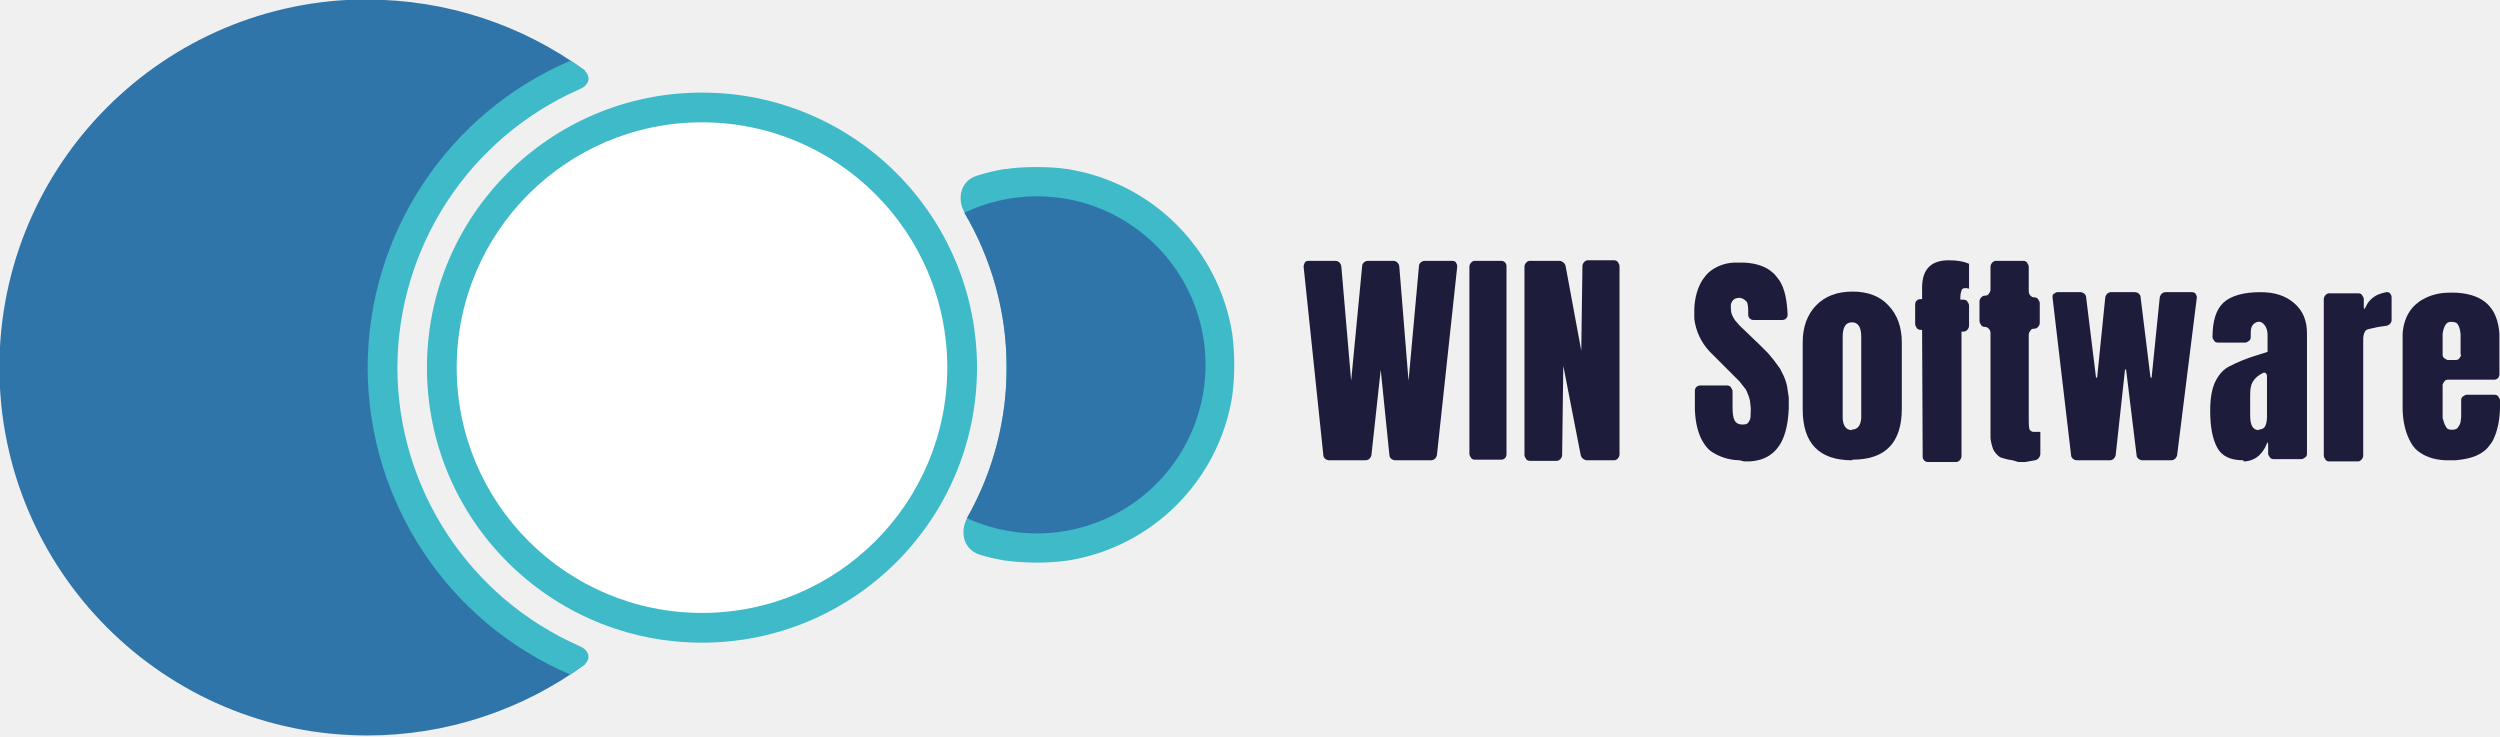
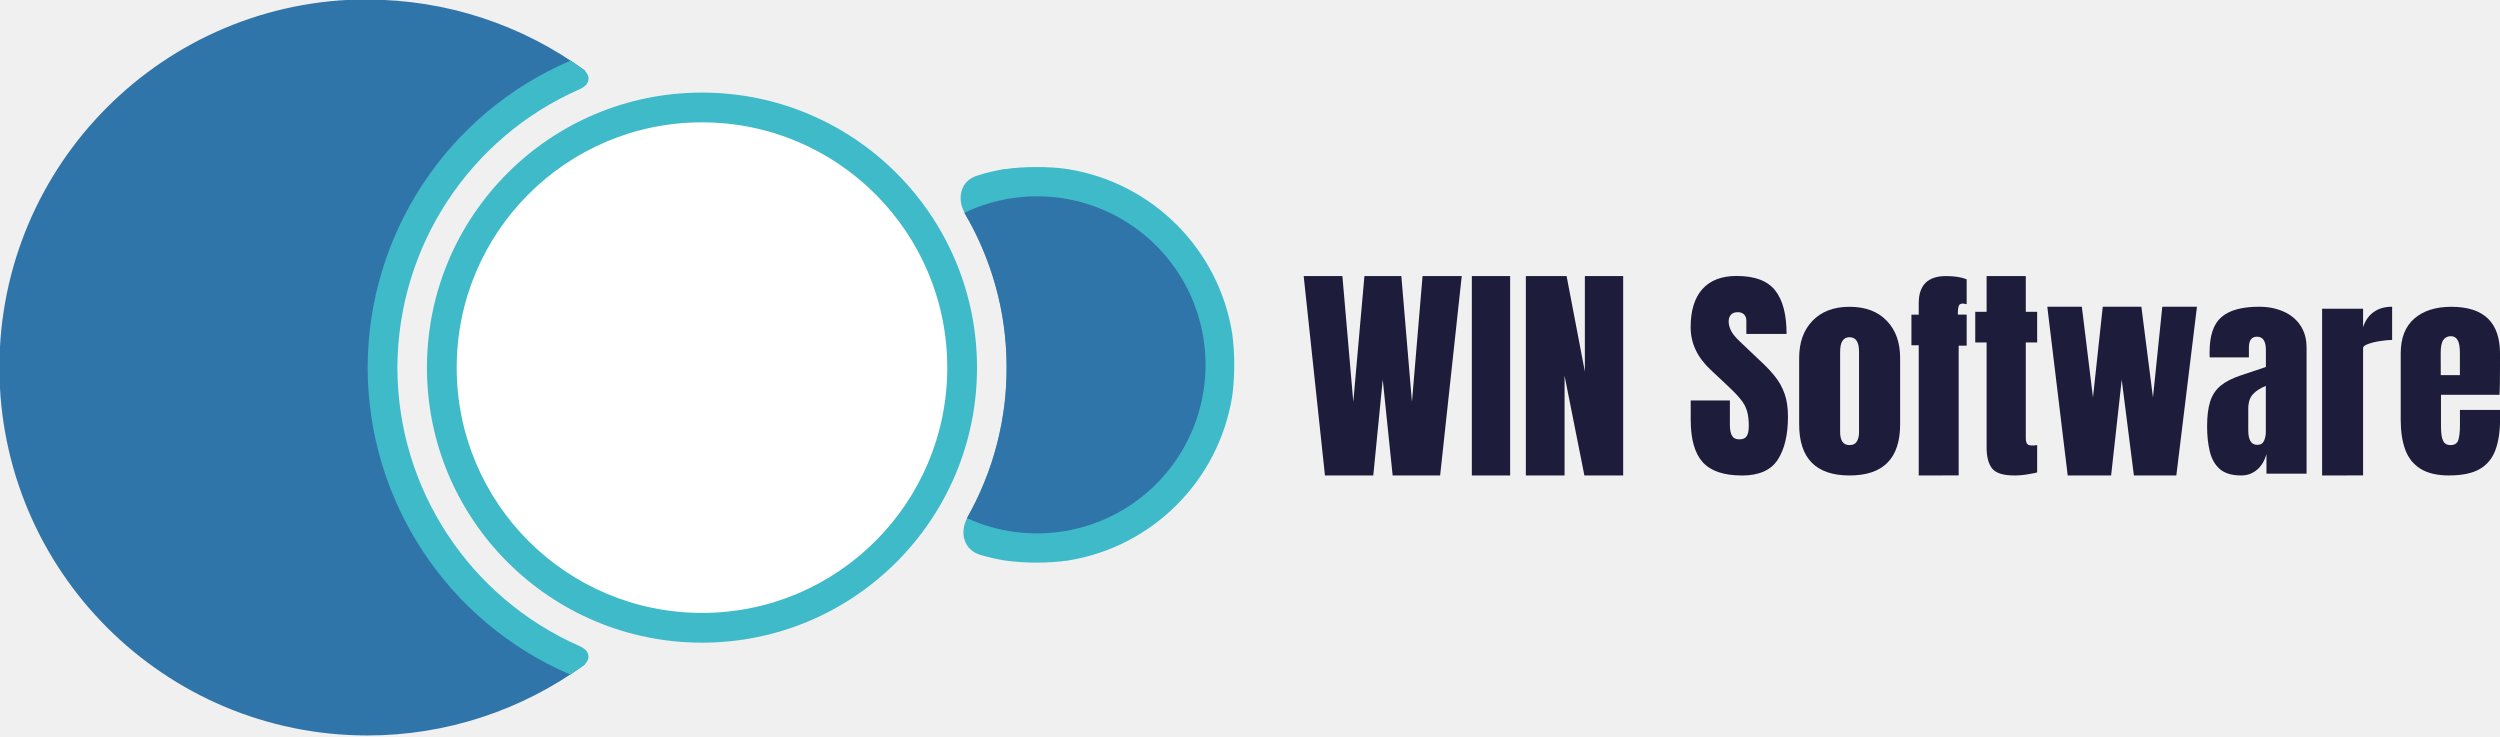
- <svg xmlns="http://www.w3.org/2000/svg" width="163" height="48" viewBox="0 0 43.13 12.7">
-   <g fill="#1d1d3b">
-     <path d="M22.83 7.85l-.34-3.25c0-.02.01-.05.02-.07s.04-.03.06-.03h.47c.05 0 .09.04.1.09l.17 1.98.19-1.98c0-.05.05-.09.1-.09h.44c.05 0 .09.04.1.09l.16 1.98.18-1.98c0-.05.05-.09.1-.09h.48c.02 0 .05.01.06.03s.02.04.02.07l-.35 3.25c-.01.05-.05.09-.1.09h-.62c-.05 0-.1-.04-.1-.09l-.15-1.47-.16 1.47c-.01.05-.05.09-.1.09h-.63c-.05 0-.1-.04-.1-.09zm2.52 0V4.6c0-.02.01-.05.03-.07s.04-.03.06-.03h.46c.05 0 .09.04.09.09v3.25c0 .05-.04.09-.09.09h-.46c-.02 0-.05-.01-.06-.03s-.03-.04-.03-.07z" />
-     <path d="M26.3 7.85V4.6c0-.02.01-.05.03-.07s.04-.03.06-.03h.51c.05 0 .1.04.11.09l.27 1.46.02-1.46c0-.02.01-.05.03-.07s.04-.03.06-.03h.46c.02 0 .05.01.06.03s.03.04.03.07v3.25c0 .02-.01.05-.03.07s-.04.03-.06.03h-.47c-.05 0-.1-.04-.11-.09l-.3-1.54-.02 1.54c0 .02-.01.05-.03.07s-.04.03-.06.03h-.47c-.02 0-.05-.01-.06-.03s-.03-.04-.03-.07zm3.71.09a.9.9 0 0 1-.5-.16c-.04-.03-.09-.09-.12-.14-.09-.14-.14-.33-.15-.57v-.18-.15c0-.05.04-.09.09-.09h.47c.02 0 .05.01.06.03s.03.04.03.07v.24c0 .05 0 .13.01.18.01.06.03.11.07.13.04.03.13.03.17.01.02-.01.06-.07.06-.12s.01-.14 0-.19c0-.03-.01-.06-.01-.09-.01-.05-.04-.13-.06-.17l-.01-.02-.11-.14-.09-.09-.13-.13-.16-.16-.13-.13a1 1 0 0 1-.27-.57v-.18c.01-.2.06-.36.14-.49.03-.04.08-.11.12-.14.11-.09.25-.15.42-.16h.18c.21.01.38.07.49.17.04.03.09.1.12.14.09.14.13.34.14.59 0 .05-.04.09-.09.09h-.5c-.05 0-.09-.04-.09-.09v-.05c0-.05 0-.14-.03-.18-.01-.01-.05-.05-.1-.06-.01 0-.06-.01-.11.02-.02.01-.06.06-.06.11 0 .02 0 .08.01.13.02.06.05.12.11.18.03.04.09.09.13.13l.26.25.13.13.1.12.11.15.06.12c.02.04.05.13.06.18l.03.2v.18c-.01.24-.05.44-.13.59-.02.04-.07.11-.11.15-.11.11-.25.17-.44.18h-.09z" />
-     <path d="M31.95 7.94q-.85 0-.85-.88V5.91q0-.4.23-.64.23-.24.63-.24.4 0 .62.24.23.24.23.64v1.14q0 .88-.85.88zm0-.53q.08 0 .12-.06.04-.06.04-.16V5.81q0-.25-.16-.25-.16 0-.16.25V7.2q0 .1.04.16.04.06.12.06z" />
-     <path d="M33.16 5.69h-.03c-.02 0-.05-.01-.06-.03s-.03-.04-.03-.07v-.34c0-.05.04-.09.09-.09h.03v-.2c0-.31.15-.47.46-.47.15 0 .26.02.35.06v.43c-.03-.01-.05-.01-.06-.01-.04 0-.06.01-.07.04s-.02.07-.02.12v.04h.06c.02 0 .05.01.06.03s.03.04.03.07v.35c0 .02-.01.05-.03.07s-.04.03-.06.03h-.04v2.15c0 .02-.01.05-.03.07s-.04.03-.06.03h-.49c-.05 0-.09-.04-.09-.09z" />
-     <path d="M34.72 7.94c-.08-.01-.15-.03-.21-.05-.04-.02-.1-.09-.12-.13-.02-.05-.04-.12-.05-.2v-.19-1.63c0-.02-.01-.05-.03-.07s-.04-.03-.06-.03h-.01c-.02 0-.05-.01-.06-.03s-.03-.04-.03-.07V5.2c0-.02.01-.05.03-.07s.04-.03.06-.03h.01c.02 0 .05-.01.06-.03s.03-.04.03-.07v-.4c0-.02.01-.05.03-.07s.04-.03.06-.03h.48c.02 0 .05.01.06.03s.03.04.03.07v.43c0 .02.01.05.03.07s.04.03.06.03h.01c.02 0 .05.01.06.03s.03.04.03.07v.34c0 .02-.01.05-.03.07s-.04.03-.06.03h-.01c-.02 0-.05.01-.06.03s-.03.04-.03.07v1.44c0 .05 0 .14.01.19 0 .01.03.05.07.05h.07.05v.38c0 .05-.04.1-.09.11l-.17.03h-.03-.09zm1.01-.09l-.32-2.72c0-.02 0-.05.02-.06s.04-.03.06-.03h.4c.05 0 .1.04.1.09l.17 1.38c.02.01.02.01.02 0l.14-1.38c.01-.05.05-.09.1-.09h.41c.05 0 .1.04.1.09l.17 1.38c.02.01.02.01.02 0l.14-1.38c.01-.05.05-.09.1-.09h.46c.02 0 .05.01.06.03s.02.04.02.06l-.34 2.72c-.01.05-.05.09-.1.09h-.5c-.05 0-.1-.04-.1-.09l-.18-1.47c-.02-.01-.02-.01-.02 0l-.16 1.47c-.01.05-.05.09-.1.09h-.57c-.05 0-.1-.04-.1-.09zm2.97.09c-.22 0-.37-.07-.45-.22s-.12-.36-.12-.63c0-.22.03-.39.09-.51s.14-.21.24-.26a2.8 2.8 0 0 1 .47-.19l.19-.06v-.01-.28c0-.08-.02-.13-.05-.17s-.06-.06-.1-.06-.07.02-.1.05-.04.08-.04.14v.08c0 .02-.01.05-.03.06s-.04.03-.06.03h-.48c-.02 0-.05-.01-.06-.03s-.03-.04-.03-.06h0c0-.28.06-.48.19-.6s.35-.18.64-.18c.24 0 .43.06.58.19s.22.3.22.52v2.08c0 .02-.01.05-.03.06s-.04.03-.06.03h-.49c-.02 0-.05-.01-.06-.03s-.03-.04-.03-.06v-.16c0-.05-.01-.05-.03 0-.03.08-.08.14-.13.19a.4.4 0 0 1-.26.1zm.27-.53c.05 0 .09-.02.11-.06s.03-.1.03-.16v-.7c0-.05-.04-.08-.08-.05-.06.03-.11.07-.14.11-.05.06-.07.14-.07.25v.37c0 .17.05.25.15.25zm1.22-2.35h.5c.02 0 .05.01.06.03s.03.04.03.07v.13c0 .05.01.05.03.01s.04-.08.07-.11c.03-.04.1-.09.15-.11s.09-.03.14-.04.09.04.09.09v.39c0 .05-.04.09-.09.1l-.14.02-.18.04-.02.01c-.04.02-.06.1-.06.15v2.02c0 .02-.01.05-.03.07s-.04.03-.06.03h-.5c-.02 0-.05-.01-.06-.03s-.03-.04-.03-.07v-2.7c0-.02.01-.05.03-.07s.04-.03.06-.03z" />
-     <path d="M42.18 7.94c-.2-.01-.36-.07-.48-.17-.04-.03-.09-.1-.11-.14-.08-.14-.13-.32-.14-.55v-.18-.96-.18c.01-.18.07-.33.16-.44.03-.04.09-.09.13-.12a.9.9 0 0 1 .47-.15 1.9 1.9 0 0 1 .18 0c.46.03.7.26.73.71v.18.02.18.32c0 .05-.04.09-.09.09h-.8c-.02 0-.05.01-.06.03s-.03.04-.03.06v.37.18c0 .02 0 .04.01.05.01.05.04.13.08.16.04.02.12.02.16-.01.01-.01.05-.06.06-.11 0-.01.01-.06.01-.11v-.18-.09c0-.02.01-.05.03-.06s.04-.03.06-.03h.49c.02 0 .05.01.06.03s.03.04.03.06v.16c-.01.24-.06.43-.14.57-.03.04-.08.11-.12.14-.12.1-.28.15-.51.17h-.09zm.27-1.82v-.18-.18c-.01-.09-.03-.15-.06-.18s-.13-.04-.17-.01-.07.1-.08.19c0 .05 0 .13 0 .18v.18c0 .02.01.05.03.06s.04.03.06.03h.14c.02 0 .05-.01.06-.03s.03-.04.03-.06z" />
+ <svg xmlns="http://www.w3.org/2000/svg" width="163" height="48" viewBox="0 0 43.13 12.7" version="1.1" id="svg28">
+   <defs id="defs32" />
+   <g transform="matrix(.3421 0 0 .3421 -28.2128 -29.8318)" fill-rule="evenodd" id="g26">
+     <circle cx="117.87" cy="105.74" r="13.87" fill="#3ebac8" paint-order="stroke fill markers" id="circle16" />
+     <circle cx="117.87" cy="105.74" r="12.37" fill="#fff" paint-order="stroke fill markers" id="circle18" />
+     <path d="M133.16 95.72a10 10 0 0 0-1.42.34c-.84.26-1.04 1.17-.6 1.92 1.11 1.89 1.8 4 2.02 6.18a18.5 18.5 0 0 1 0 3.17c-.22 2.09-.86 4.11-1.89 5.94-.43.76-.21 1.66.63 1.91a10 10 0 0 0 1.26.29 12.1 12.1 0 0 0 3.16 0 10 10 0 0 0 8.29-8.29 12.2 12.2 0 0 0 0-3.16 10 10 0 0 0-8.29-8.29c-.86-.14-2.3-.14-3.16 0z" fill="#3ebac8" paint-order="stroke fill markers" id="path20" />
+     <path d="M134.74 97.1a8.5 8.5 0 0 0-3.64.83 15.37 15.37 0 0 1 .13 15.4 8.5 8.5 0 1 0 3.51-16.23zm-33.73-9.92c3.95 0 7.79 1.26 10.97 3.59a16.1 16.1 0 0 0-.01 29.93c-3.18 2.33-7.02 3.59-10.97 3.59-10.25 0-18.56-8.31-18.56-18.56S90.75 87.17 101 87.17z" paint-order="stroke fill markers" fill="#3075aa" id="path22" />
+     <path d="M111.24 90.26l.6.41c.47.34.39.8-.14 1.03-5.54 2.43-9.17 7.92-9.19 14.04.01 6.12 3.64 11.6 9.18 14.04.54.23.62.69.14 1.03a18.6 18.6 0 0 1-.6.41c-6.19-2.65-10.21-8.74-10.22-15.48.01-6.74 4.03-12.83 10.23-15.48z" fill="#3ebac8" paint-order="stroke fill markers" id="path24" />
  </g>
-   <g transform="matrix(.3421 0 0 .3421 -28.2128 -29.8318)" fill-rule="evenodd">
-     <circle cx="117.87" cy="105.74" r="13.87" fill="#3ebac8" paint-order="stroke fill markers" />
-     <circle cx="117.87" cy="105.74" r="12.37" fill="#fff" paint-order="stroke fill markers" />
-     <path d="M133.16 95.72a10 10 0 0 0-1.42.34c-.84.26-1.04 1.17-.6 1.92 1.11 1.89 1.8 4 2.02 6.18a18.5 18.5 0 0 1 0 3.17c-.22 2.09-.86 4.11-1.89 5.94-.43.76-.21 1.66.63 1.91a10 10 0 0 0 1.26.29 12.1 12.1 0 0 0 3.16 0 10 10 0 0 0 8.29-8.29 12.2 12.2 0 0 0 0-3.16 10 10 0 0 0-8.29-8.29c-.86-.14-2.3-.14-3.16 0z" fill="#3ebac8" paint-order="stroke fill markers" />
-     <path d="M134.74 97.1a8.5 8.5 0 0 0-3.64.83 15.37 15.37 0 0 1 .13 15.4 8.5 8.5 0 1 0 3.51-16.23zm-33.73-9.92c3.95 0 7.79 1.26 10.97 3.59a16.1 16.1 0 0 0-.01 29.93c-3.18 2.33-7.02 3.59-10.97 3.59-10.25 0-18.56-8.31-18.56-18.56S90.75 87.17 101 87.17z" paint-order="stroke fill markers" fill="#3075aa" />
-     <path d="M111.24 90.26l.6.41c.47.34.39.8-.14 1.03-5.54 2.43-9.17 7.92-9.19 14.04.01 6.12 3.64 11.6 9.18 14.04.54.23.62.69.14 1.03a18.6 18.6 0 0 1-.6.41c-6.19-2.65-10.21-8.74-10.22-15.48.01-6.74 4.03-12.83 10.23-15.48z" fill="#3ebac8" paint-order="stroke fill markers" />
+   <g id="g17401" transform="translate(0,0.06135734)">
+     <path d="m 22.858,8.141 -0.367,-3.44 h 0.668 l 0.188,2.171 0.192,-2.171 h 0.637 l 0.183,2.171 0.183,-2.171 h 0.676 l -0.373,3.44 H 24.026 L 23.855,6.485 23.692,8.141 Z" id="path17338" style="font-size:3.953px;line-height:1.25;font-family:Anton;-inkscape-font-specification:Anton;letter-spacing:0px;word-spacing:0px;fill:#1d1d3b;stroke-width:0.265" />
+     <path d="m 25.392,8.141 v -3.44 h 0.661 v 3.44 z" id="path17340" style="font-size:3.953px;line-height:1.25;font-family:Anton;-inkscape-font-specification:Anton;letter-spacing:0px;word-spacing:0px;fill:#1d1d3b;stroke-width:0.265" />
+     <path d="m 26.324,8.141 v -3.44 h 0.703 L 27.342,6.349 V 4.701 h 0.661 v 3.44 H 27.334 L 26.992,6.421 v 1.72 z" id="path17342" style="font-size:3.953px;line-height:1.25;font-family:Anton;-inkscape-font-specification:Anton;letter-spacing:0px;word-spacing:0px;fill:#1d1d3b;stroke-width:0.265" />
+     <path d="m 30.05,8.141 q -0.468,0 -0.676,-0.23 -0.206,-0.23 -0.206,-0.733 V 6.847 h 0.676 V 7.269 q 0,0.117 0.035,0.184 0.037,0.065 0.126,0.065 0.093,0 0.128,-0.054 0.037,-0.054 0.037,-0.177 0,-0.155 -0.031,-0.259 -0.031,-0.106 -0.109,-0.2 -0.076,-0.096 -0.212,-0.223 l -0.307,-0.288 q -0.344,-0.321 -0.344,-0.733 0,-0.432 0.202,-0.658 0.204,-0.227 0.589,-0.227 0.47,0 0.666,0.248 0.198,0.248 0.198,0.752 H 30.128 V 5.469 q 0,-0.069 -0.041,-0.107 -0.039,-0.038 -0.107,-0.038 -0.082,0 -0.12,0.046 -0.037,0.044 -0.037,0.115 0,0.071 0.039,0.154 0.039,0.083 0.153,0.19 l 0.394,0.374 q 0.119,0.111 0.218,0.236 0.099,0.123 0.159,0.288 0.06,0.163 0.06,0.399 0,0.476 -0.179,0.747 -0.177,0.269 -0.618,0.269 z" id="path17344" style="font-size:3.953px;line-height:1.25;font-family:Anton;-inkscape-font-specification:Anton;letter-spacing:0px;word-spacing:0px;fill:#1d1d3b;stroke-width:0.265" />
+     <path d="m 31.909,8.141 q -0.87,0 -0.87,-0.883 V 6.114 q 0,-0.403 0.231,-0.642 0.231,-0.241 0.639,-0.241 0.41,0 0.641,0.241 0.231,0.239 0.231,0.642 v 1.144 q 0,0.883 -0.872,0.883 z m 0,-0.524 q 0.087,0 0.124,-0.061 0.039,-0.063 0.039,-0.158 V 6.005 q 0,-0.249 -0.163,-0.249 -0.163,0 -0.163,0.249 v 1.393 q 0,0.095 0.037,0.158 0.039,0.061 0.126,0.061 z" id="path17346" style="font-size:3.953px;line-height:1.25;font-family:Anton;-inkscape-font-specification:Anton;letter-spacing:0px;word-spacing:0px;fill:#1d1d3b;stroke-width:0.265" />
+     <path d="M 33.102,8.141 V 5.895 H 32.976 V 5.367 h 0.126 V 5.169 q 0,-0.468 0.47,-0.468 0.221,0 0.357,0.056 v 0.428 q -0.049,-0.01 -0.064,-0.01 -0.06,0 -0.074,0.044 -0.014,0.043 -0.014,0.11 v 0.037 h 0.152 v 0.536 h -0.138 v 2.238 z" id="path17348" style="font-size:3.953px;line-height:1.25;font-family:Anton;-inkscape-font-specification:Anton;letter-spacing:0px;word-spacing:0px;fill:#1d1d3b;stroke-width:0.265" />
+     <path d="m 34.751,8.141 q -0.282,0 -0.381,-0.118 -0.097,-0.12 -0.097,-0.366 V 5.846 H 34.077 V 5.317 h 0.196 v -0.616 h 0.676 v 0.616 h 0.196 V 5.846 H 34.949 V 7.494 q 0,0.072 0.023,0.101 0.023,0.029 0.089,0.029 0.047,0 0.084,-0.008 v 0.473 q -0.023,0.008 -0.146,0.029 -0.122,0.023 -0.249,0.023 z" id="path17350" style="font-size:3.953px;line-height:1.25;font-family:Anton;-inkscape-font-specification:Anton;letter-spacing:0px;word-spacing:0px;fill:#1d1d3b;stroke-width:0.265" />
+     <path d="M 35.672,8.141 35.32,5.23 h 0.596 l 0.192,1.564 0.169,-1.564 h 0.666 l 0.2,1.564 0.161,-1.564 h 0.598 l -0.356,2.911 h -0.732 l -0.21,-1.651 -0.183,1.651 z" id="path17352" style="font-size:3.953px;line-height:1.25;font-family:Anton;-inkscape-font-specification:Anton;letter-spacing:0px;word-spacing:0px;fill:#1d1d3b;stroke-width:0.265" />
+     <path d="m 38.668,8.141 q -0.243,0 -0.371,-0.11 -0.126,-0.11 -0.173,-0.302 -0.047,-0.192 -0.047,-0.435 0,-0.26 0.052,-0.426 0.052,-0.167 0.179,-0.274 0.128,-0.106 0.352,-0.18 L 39.091,6.269 V 5.977 q 0,-0.23 -0.153,-0.23 -0.14,0 -0.14,0.186 v 0.171 h -0.676 q -0.002,-0.015 -0.002,-0.038 0,-0.025 0,-0.055 0,-0.426 0.204,-0.602 0.206,-0.179 0.651,-0.179 0.233,0 0.418,0.082 0.185,0.08 0.291,0.237 0.109,0.158 0.109,0.389 v 2.172 H 39.101 V 7.772 q -0.051,0.179 -0.167,0.274 -0.117,0.095 -0.266,0.095 z m 0.274,-0.528 q 0.085,0 0.117,-0.07 0.031,-0.07 0.031,-0.152 V 6.596 q -0.144,0.057 -0.223,0.144 -0.08,0.085 -0.08,0.253 v 0.367 q 0,0.253 0.155,0.253 z" id="path17354" style="font-size:3.953px;line-height:1.25;font-family:Anton;-inkscape-font-specification:Anton;letter-spacing:0px;word-spacing:0px;fill:#1d1d3b;stroke-width:0.265" />
+     <path d="M 40.061,8.141 V 5.265 h 0.707 v 0.32 q 0.051,-0.167 0.179,-0.261 0.128,-0.094 0.322,-0.094 v 0.573 q -0.085,0 -0.204,0.019 -0.119,0.017 -0.208,0.05 -0.089,0.031 -0.089,0.069 v 2.199 z" id="path17356" style="font-size:3.953px;line-height:1.25;font-family:Anton;-inkscape-font-specification:Anton;letter-spacing:0px;word-spacing:0px;fill:#1d1d3b;stroke-width:0.265" />
+     <path d="m 42.256,8.141 q -0.311,0 -0.495,-0.114 Q 41.576,7.913 41.496,7.698 41.417,7.483 41.417,7.181 V 6.036 q 0,-0.397 0.233,-0.6 0.233,-0.205 0.641,-0.205 0.839,0 0.839,0.806 v 0.207 q 0,0.376 -0.008,0.505 h -1.01 v 0.551 q 0,0.076 0.01,0.15 0.01,0.072 0.043,0.12 0.035,0.047 0.111,0.047 0.109,0 0.136,-0.091 0.027,-0.093 0.027,-0.241 V 7.01 h 0.692 v 0.161 q 0,0.319 -0.082,0.536 -0.08,0.215 -0.272,0.325 -0.19,0.108 -0.521,0.108 z M 42.108,6.41 H 42.438 V 6.026 q 0,-0.154 -0.039,-0.22 -0.039,-0.068 -0.117,-0.068 -0.084,0 -0.13,0.065 -0.045,0.065 -0.045,0.224 z" id="path17358" style="font-size:3.953px;line-height:1.25;font-family:Anton;-inkscape-font-specification:Anton;letter-spacing:0px;word-spacing:0px;fill:#1d1d3b;stroke-width:0.265" />
  </g>
</svg>
